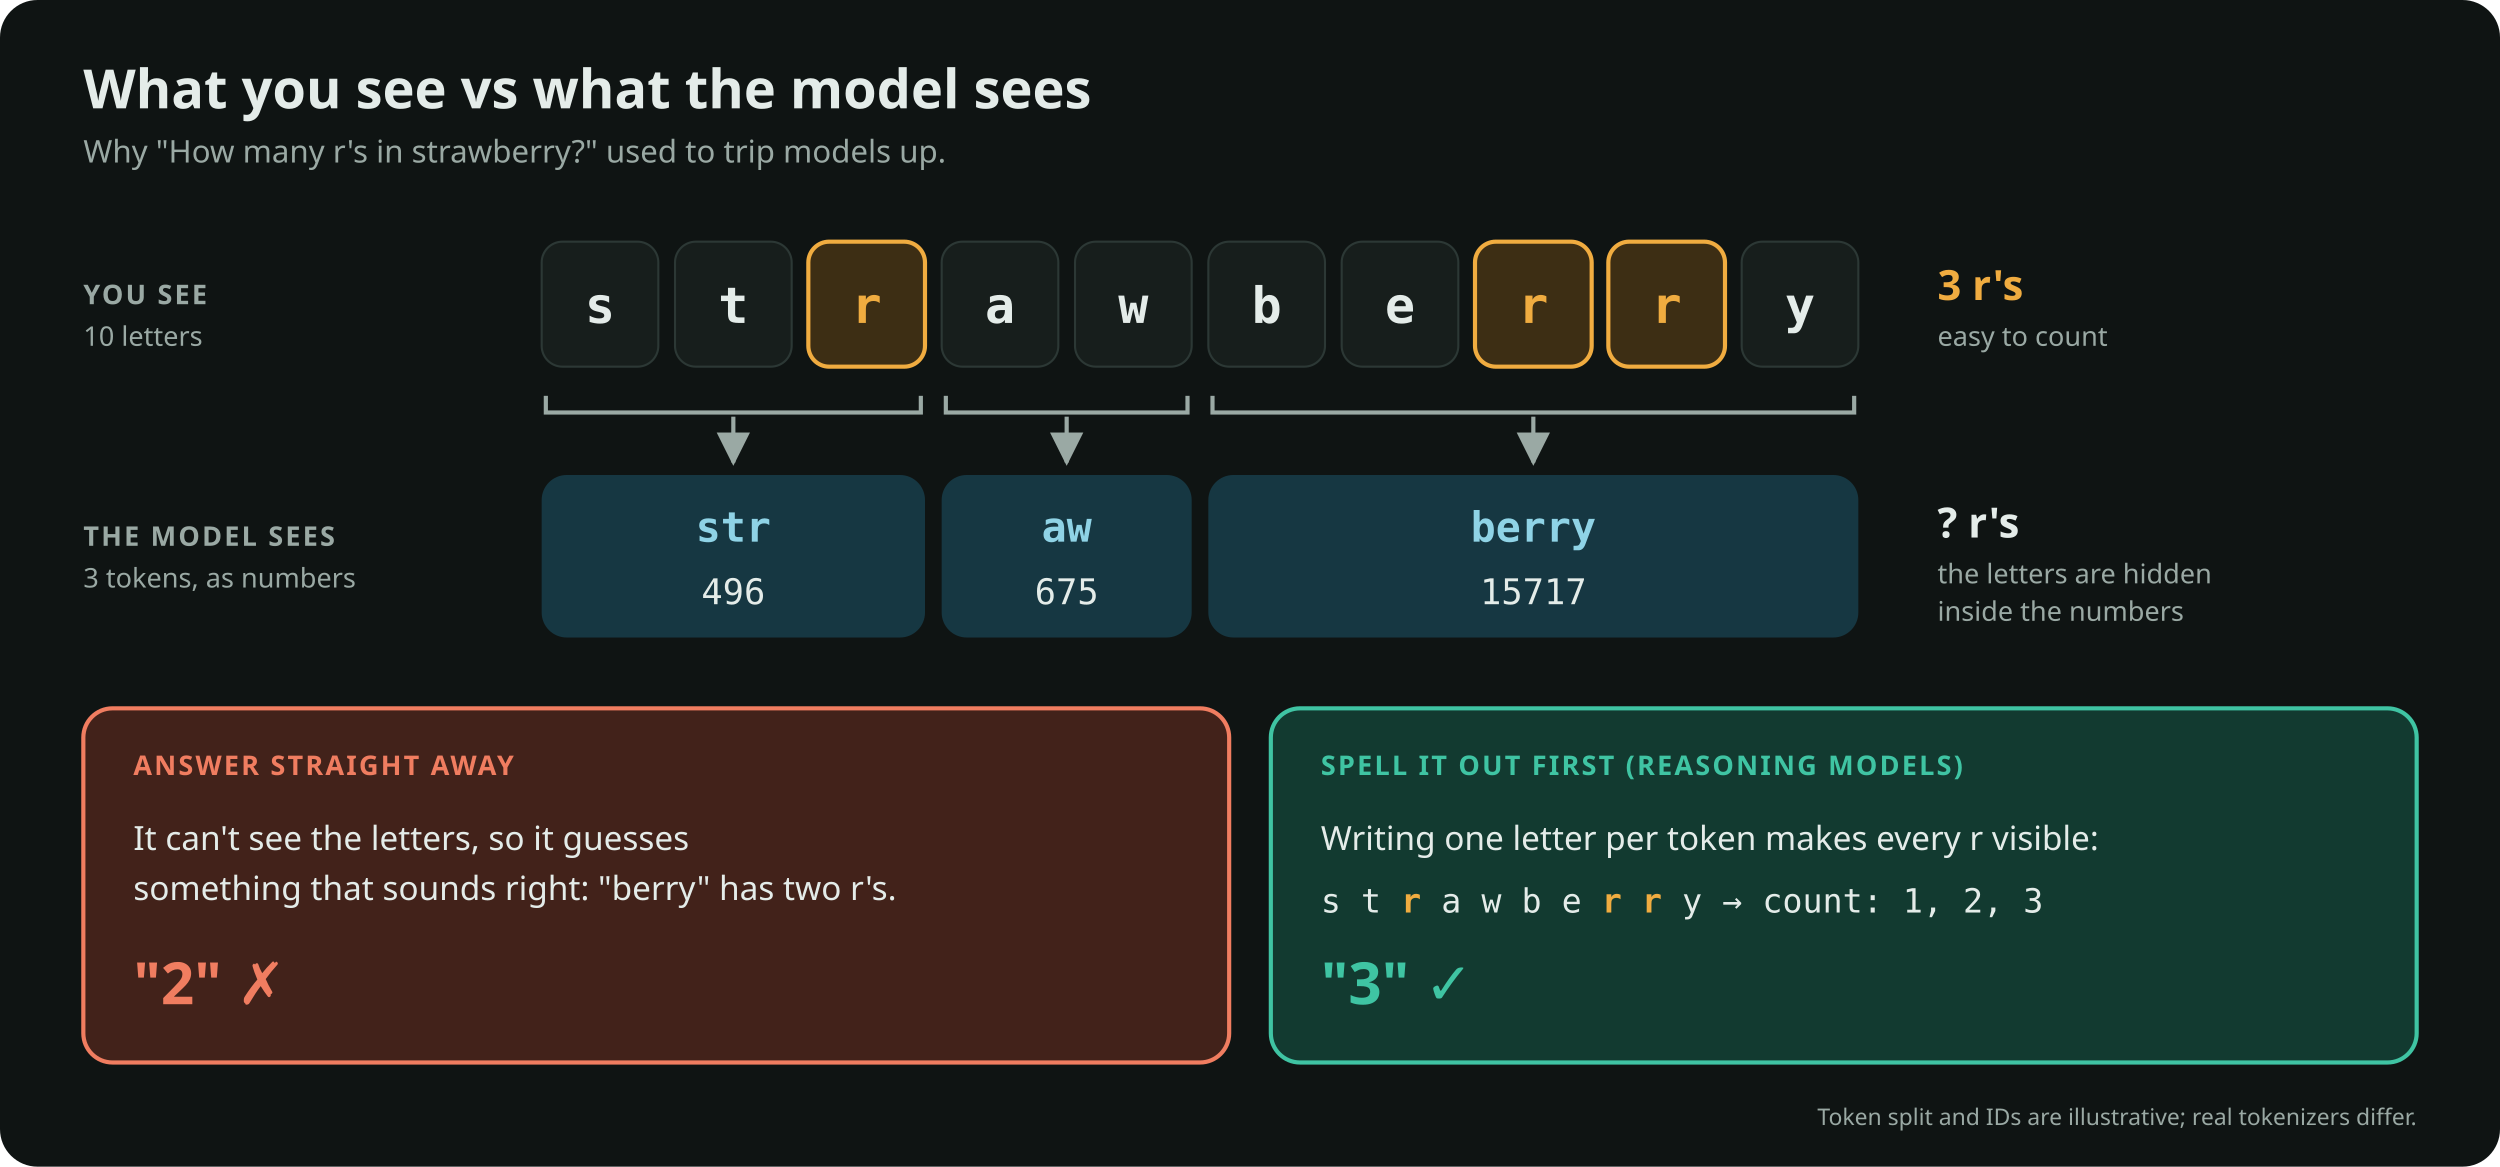
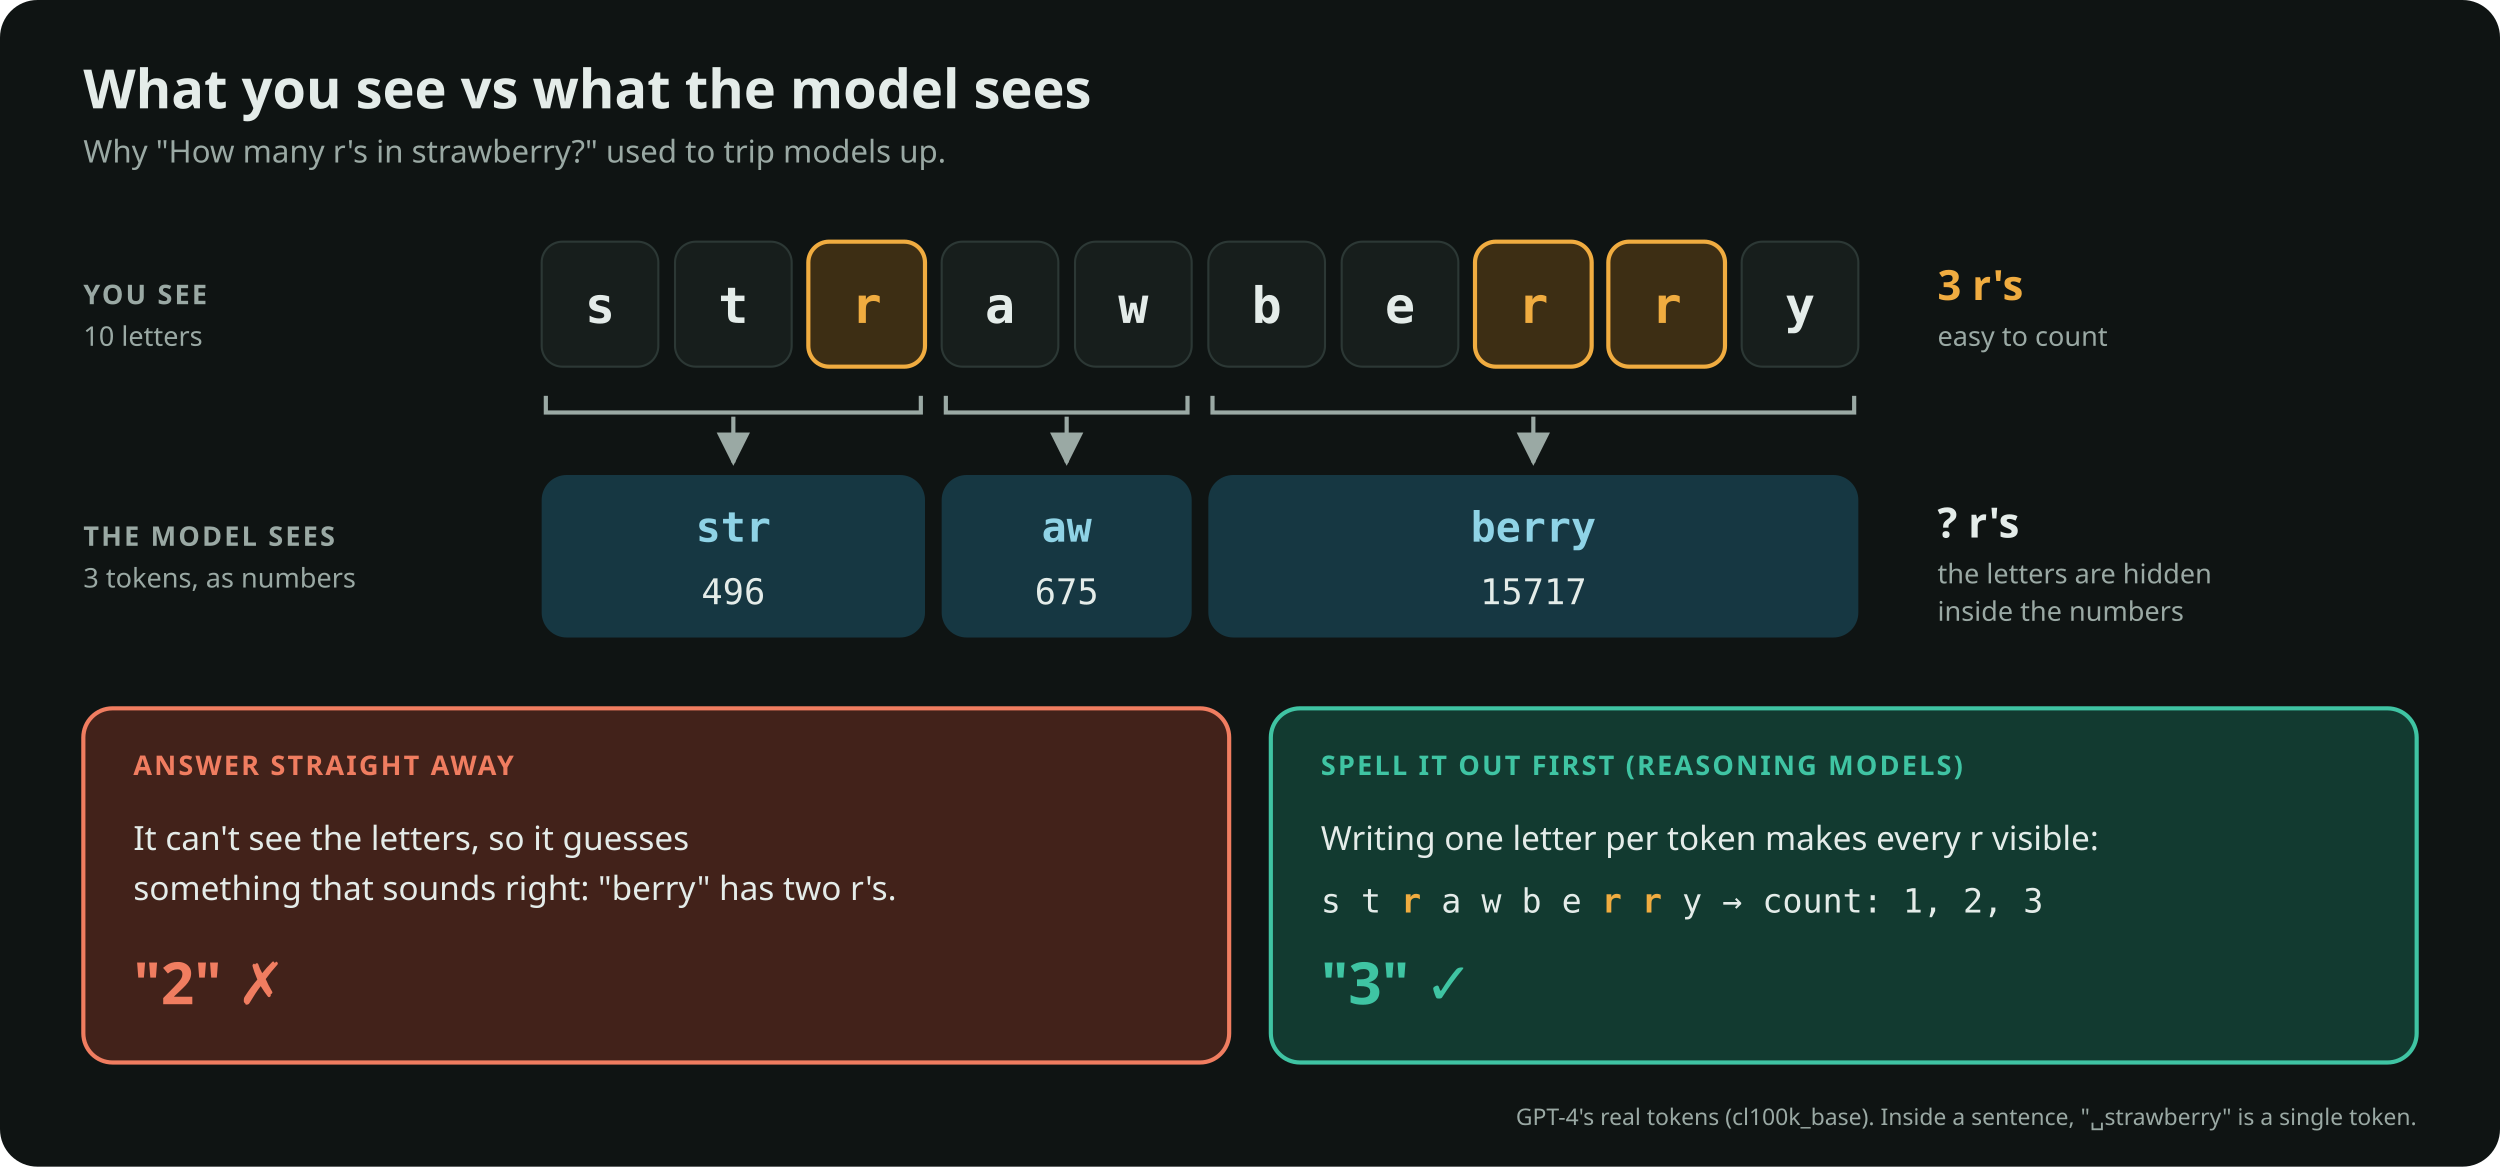
<svg xmlns="http://www.w3.org/2000/svg" viewBox="0 0 1200 560" role="img" aria-labelledby="t d" font-family="'Schibsted Grotesk', ui-sans-serif, system-ui, sans-serif">
  <style>
    .bg{fill:#0f1413}.card{fill:#171e1c;stroke:#2c3835}.sunk{fill:#1f2826}
    .ink{fill:#e4ece9}.muted{fill:#9aa9a4}.onacc{fill:#0f1413}
    .acc{fill:#4db3d1}.accink{fill:#8fd3e6}.accsoft{fill:#163742}
    .pos{fill:#3fc4a3}.posink{fill:#3fc4a3}.possoft{fill:#123a30;stroke:#3fc4a3}
    .neg{fill:#f07d60}.negink{fill:#f07d60}.negsoft{fill:#42221a;stroke:#f07d60}
    .heat{fill:#3d2e14;stroke:#f0ac40}.heatink{fill:#f0ac40}.heatfill{fill:#f0ac40}
    .line{stroke:#9aa9a4;fill:none;stroke-width:2}.thin{stroke:#2c3835;fill:none;stroke-width:1.5}
    .dash{stroke:#4db3d1;fill:none;stroke-width:2;stroke-dasharray:6 5}
    .stream{stroke:#4db3d1;fill:none;stroke-width:14;stroke-linecap:round;opacity:.35}
    .row{fill:#1f2826}.hit{fill:#163742;stroke:#4db3d1}
    .mono{font-family:'JetBrains Mono',ui-monospace,Menlo,monospace}
    .head{font-size:13px;font-weight:700;letter-spacing:.08em}
    .arrowhead{fill:#9aa9a4}.arrowacc{fill:#4db3d1}
  </style>
  <defs>
    <marker id="a" viewBox="0 0 10 10" refX="9" refY="5" markerWidth="8" markerHeight="8" orient="auto-start-reverse">
      <path d="M0 0L10 5L0 10z" class="arrowhead" />
    </marker>
  </defs>
  <rect class="bg" width="1200" height="560" rx="18" />
  <text x="40" y="52" class="ink" font-size="26" font-weight="700">What you see vs what the model sees</text>
  <text x="40" y="78" class="muted" font-size="15">Why "How many r's in strawberry?" used to trip models up.</text>
  <text x="40" y="146" class="muted head">YOU SEE</text>
  <text x="40" y="166" class="muted" font-size="13">10 letters</text>
  <g class="mono" font-size="24" font-weight="700" text-anchor="middle">
    <rect class="card" x="260" y="116" width="56" height="60" rx="10" />
    <text x="288" y="155" class="ink">s</text>
    <rect class="card" x="324" y="116" width="56" height="60" rx="10" />
    <text x="352" y="155" class="ink">t</text>
    <rect class="heat" x="388" y="116" width="56" height="60" rx="10" stroke-width="2" />
    <text x="416" y="155" class="heatink">r</text>
    <rect class="card" x="452" y="116" width="56" height="60" rx="10" />
    <text x="480" y="155" class="ink">a</text>
    <rect class="card" x="516" y="116" width="56" height="60" rx="10" />
    <text x="544" y="155" class="ink">w</text>
    <rect class="card" x="580" y="116" width="56" height="60" rx="10" />
    <text x="608" y="155" class="ink">b</text>
    <rect class="card" x="644" y="116" width="56" height="60" rx="10" />
    <text x="672" y="155" class="ink">e</text>
    <rect class="heat" x="708" y="116" width="56" height="60" rx="10" stroke-width="2" />
    <text x="736" y="155" class="heatink">r</text>
    <rect class="heat" x="772" y="116" width="56" height="60" rx="10" stroke-width="2" />
    <text x="800" y="155" class="heatink">r</text>
    <rect class="card" x="836" y="116" width="56" height="60" rx="10" />
    <text x="864" y="155" class="ink">y</text>
  </g>
  <text x="930" y="144" class="heatink" font-size="20" font-weight="700">3 r's</text>
  <text x="930" y="166" class="muted" font-size="13">easy to count</text>
  <g class="line">
    <path d="M262 190 V198 H442 V190" />
    <path d="M454 190 V198 H570 V190" />
    <path d="M582 190 V198 H890 V190" />
  </g>
  <g class="line">
    <line x1="352" y1="200" x2="352" y2="222" marker-end="url(#a)" />
    <line x1="512" y1="200" x2="512" y2="222" marker-end="url(#a)" />
    <line x1="736" y1="200" x2="736" y2="222" marker-end="url(#a)" />
  </g>
  <text x="40" y="262" class="muted head">THE MODEL SEES</text>
  <text x="40" y="282" class="muted" font-size="13">3 tokens, as numbers</text>
  <g class="mono" text-anchor="middle">
    <rect class="accsoft" x="260" y="228" width="184" height="78" rx="12" />
    <text x="352" y="260" class="accink" font-size="20" font-weight="700">str</text>
    <text x="352" y="290" class="ink" font-size="17">496</text>
    <rect class="accsoft" x="452" y="228" width="120" height="78" rx="12" />
    <text x="512" y="260" class="accink" font-size="20" font-weight="700">aw</text>
    <text x="512" y="290" class="ink" font-size="17">675</text>
    <rect class="accsoft" x="580" y="228" width="312" height="78" rx="12" />
    <text x="736" y="260" class="accink" font-size="20" font-weight="700">berry</text>
    <text x="736" y="290" class="ink" font-size="17">15717</text>
  </g>
  <text x="930" y="258" class="ink" font-size="20" font-weight="700">? r's</text>
  <text x="930" y="280" class="muted" font-size="13">the letters are hidden</text>
  <text x="930" y="298" class="muted" font-size="13">inside the numbers</text>
  <rect class="negsoft" x="40" y="340" width="550" height="170" rx="14" stroke-width="2" />
  <text x="64" y="372" class="negink head">ANSWER STRAIGHT AWAY</text>
  <text x="64" y="408" class="ink" font-size="16">It can't see the letters, so it guesses</text>
  <text x="64" y="432" class="ink" font-size="16">something that sounds right: "berry" has two r's.</text>
  <text x="64" y="482" class="negink" font-size="28" font-weight="700">"2" ✗</text>
  <rect class="possoft" x="610" y="340" width="550" height="170" rx="14" stroke-width="2" />
  <text x="634" y="372" class="posink head">SPELL IT OUT FIRST (REASONING MODELS)</text>
  <text x="634" y="408" class="ink" font-size="16">Writing one letter per token makes every r visible:</text>
  <g class="mono" font-size="16">
    <text x="634" y="438" class="ink">s t <tspan class="heatink" font-weight="700">r</tspan> a w b e <tspan class="heatink" font-weight="700">r r</tspan> y  →  count: 1, 2, 3</text>
  </g>
  <text x="634" y="482" class="posink" font-size="28" font-weight="700">"3" ✓</text>
-   <text x="1160" y="540" text-anchor="end" class="muted" font-size="11">Token split and IDs are illustrative; real tokenizers differ.</text>
+   <text x="1160" y="540" text-anchor="end" class="muted" font-size="11">GPT-4's real tokens (cl100k_base). Inside a sentence, "␣strawberry" is a single token.</text>
</svg>
